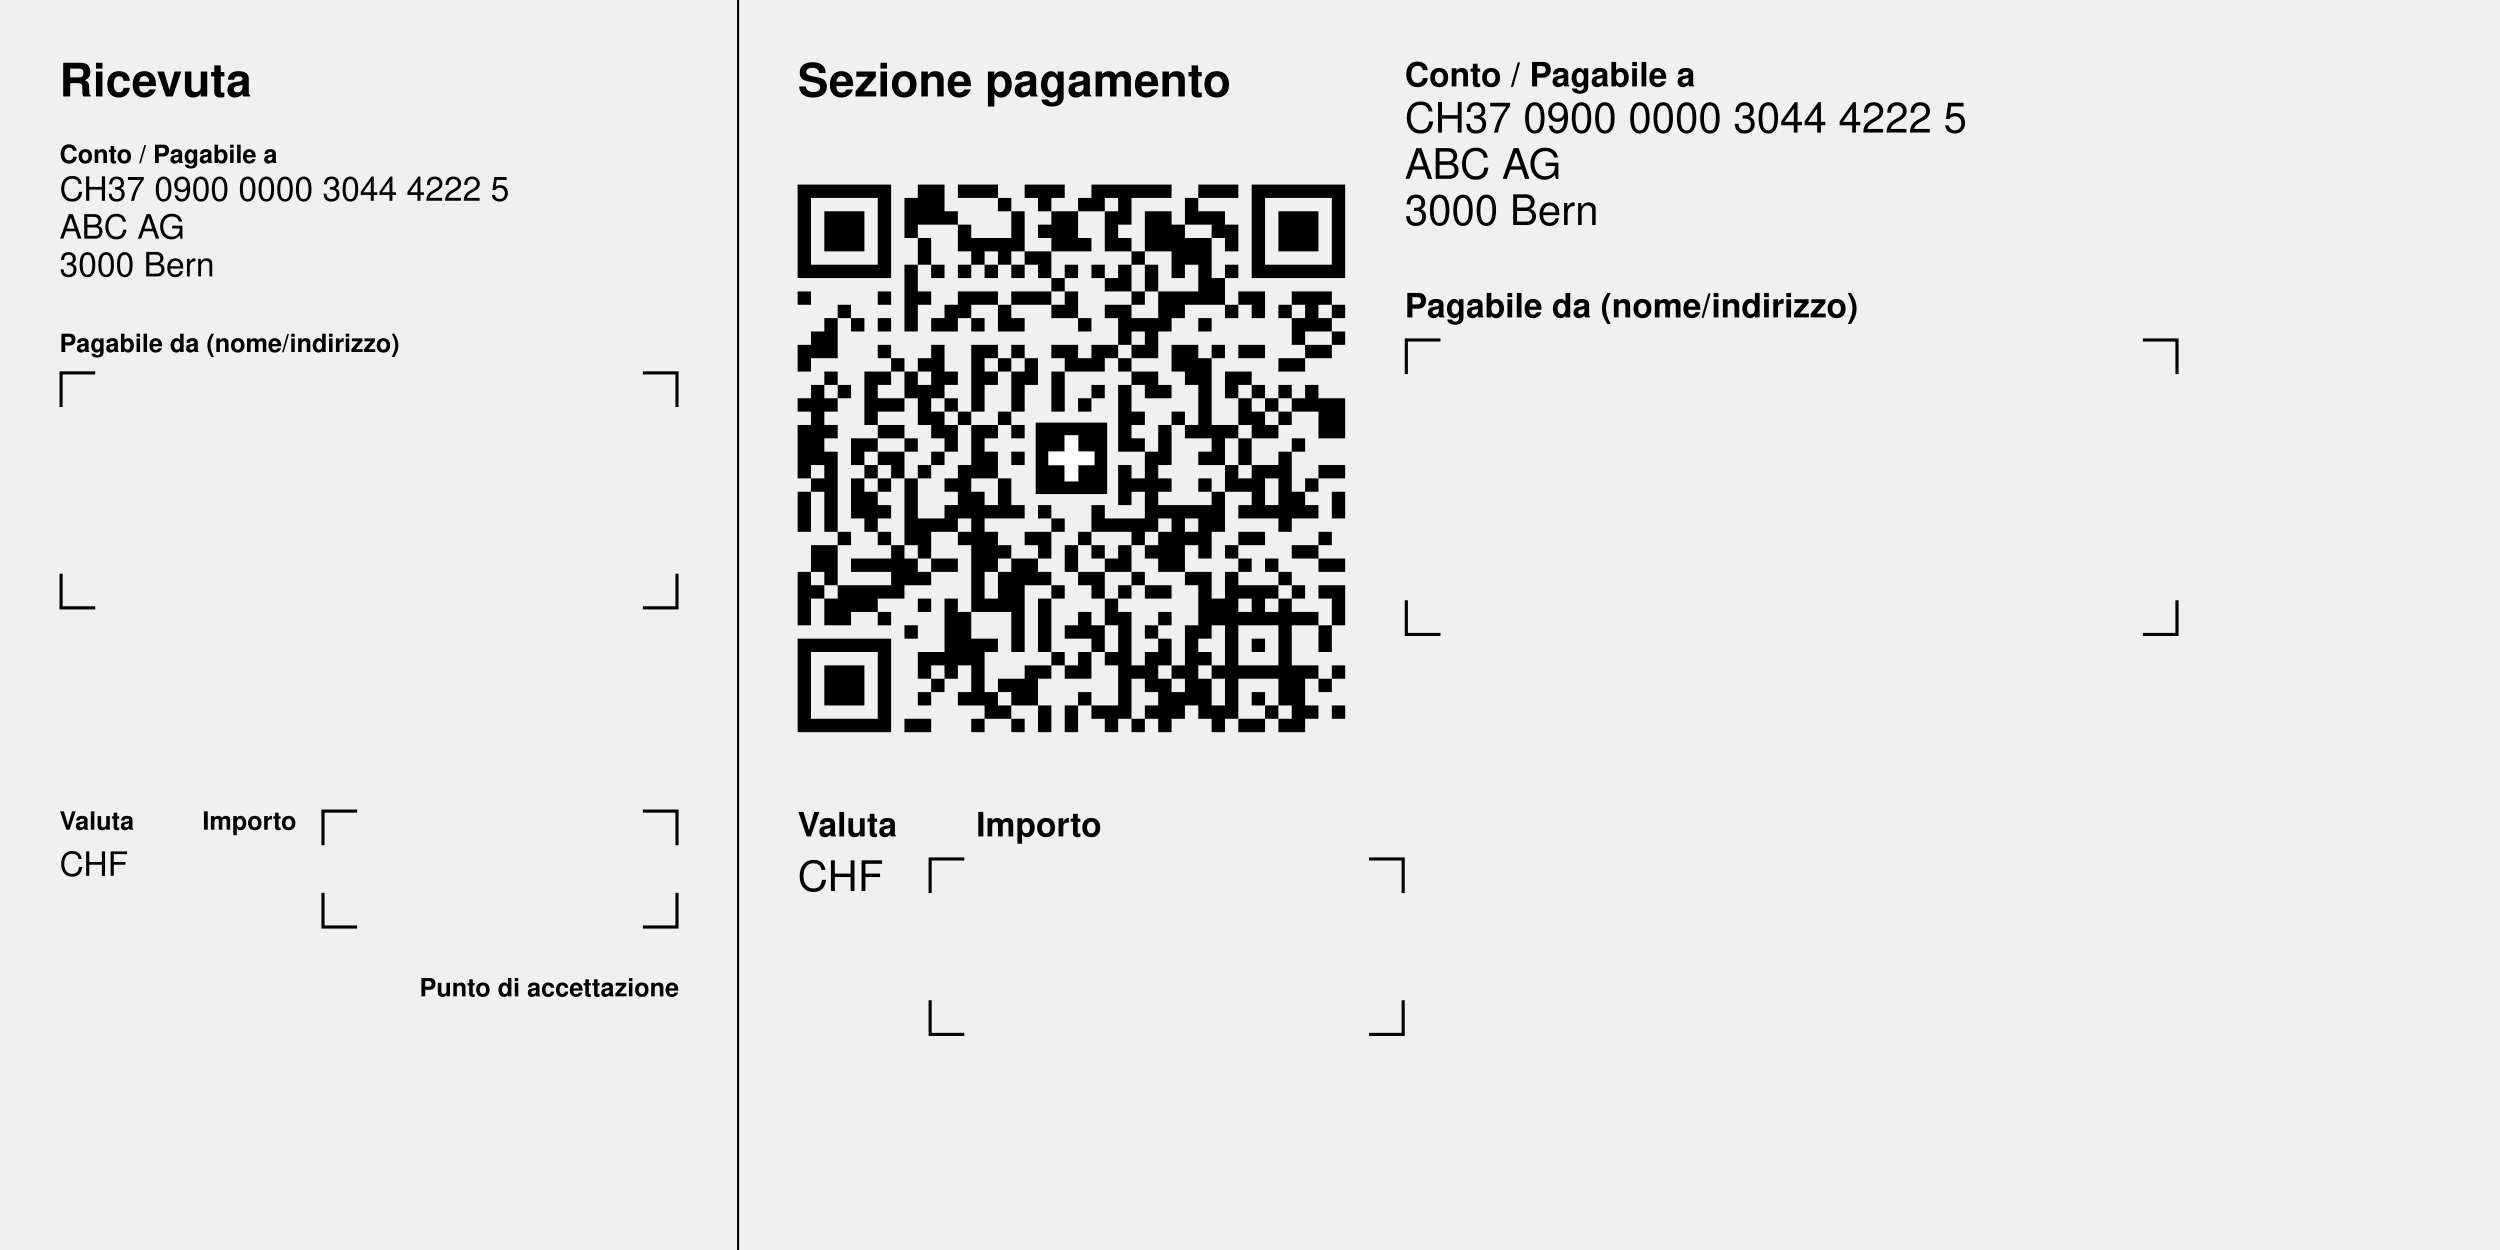
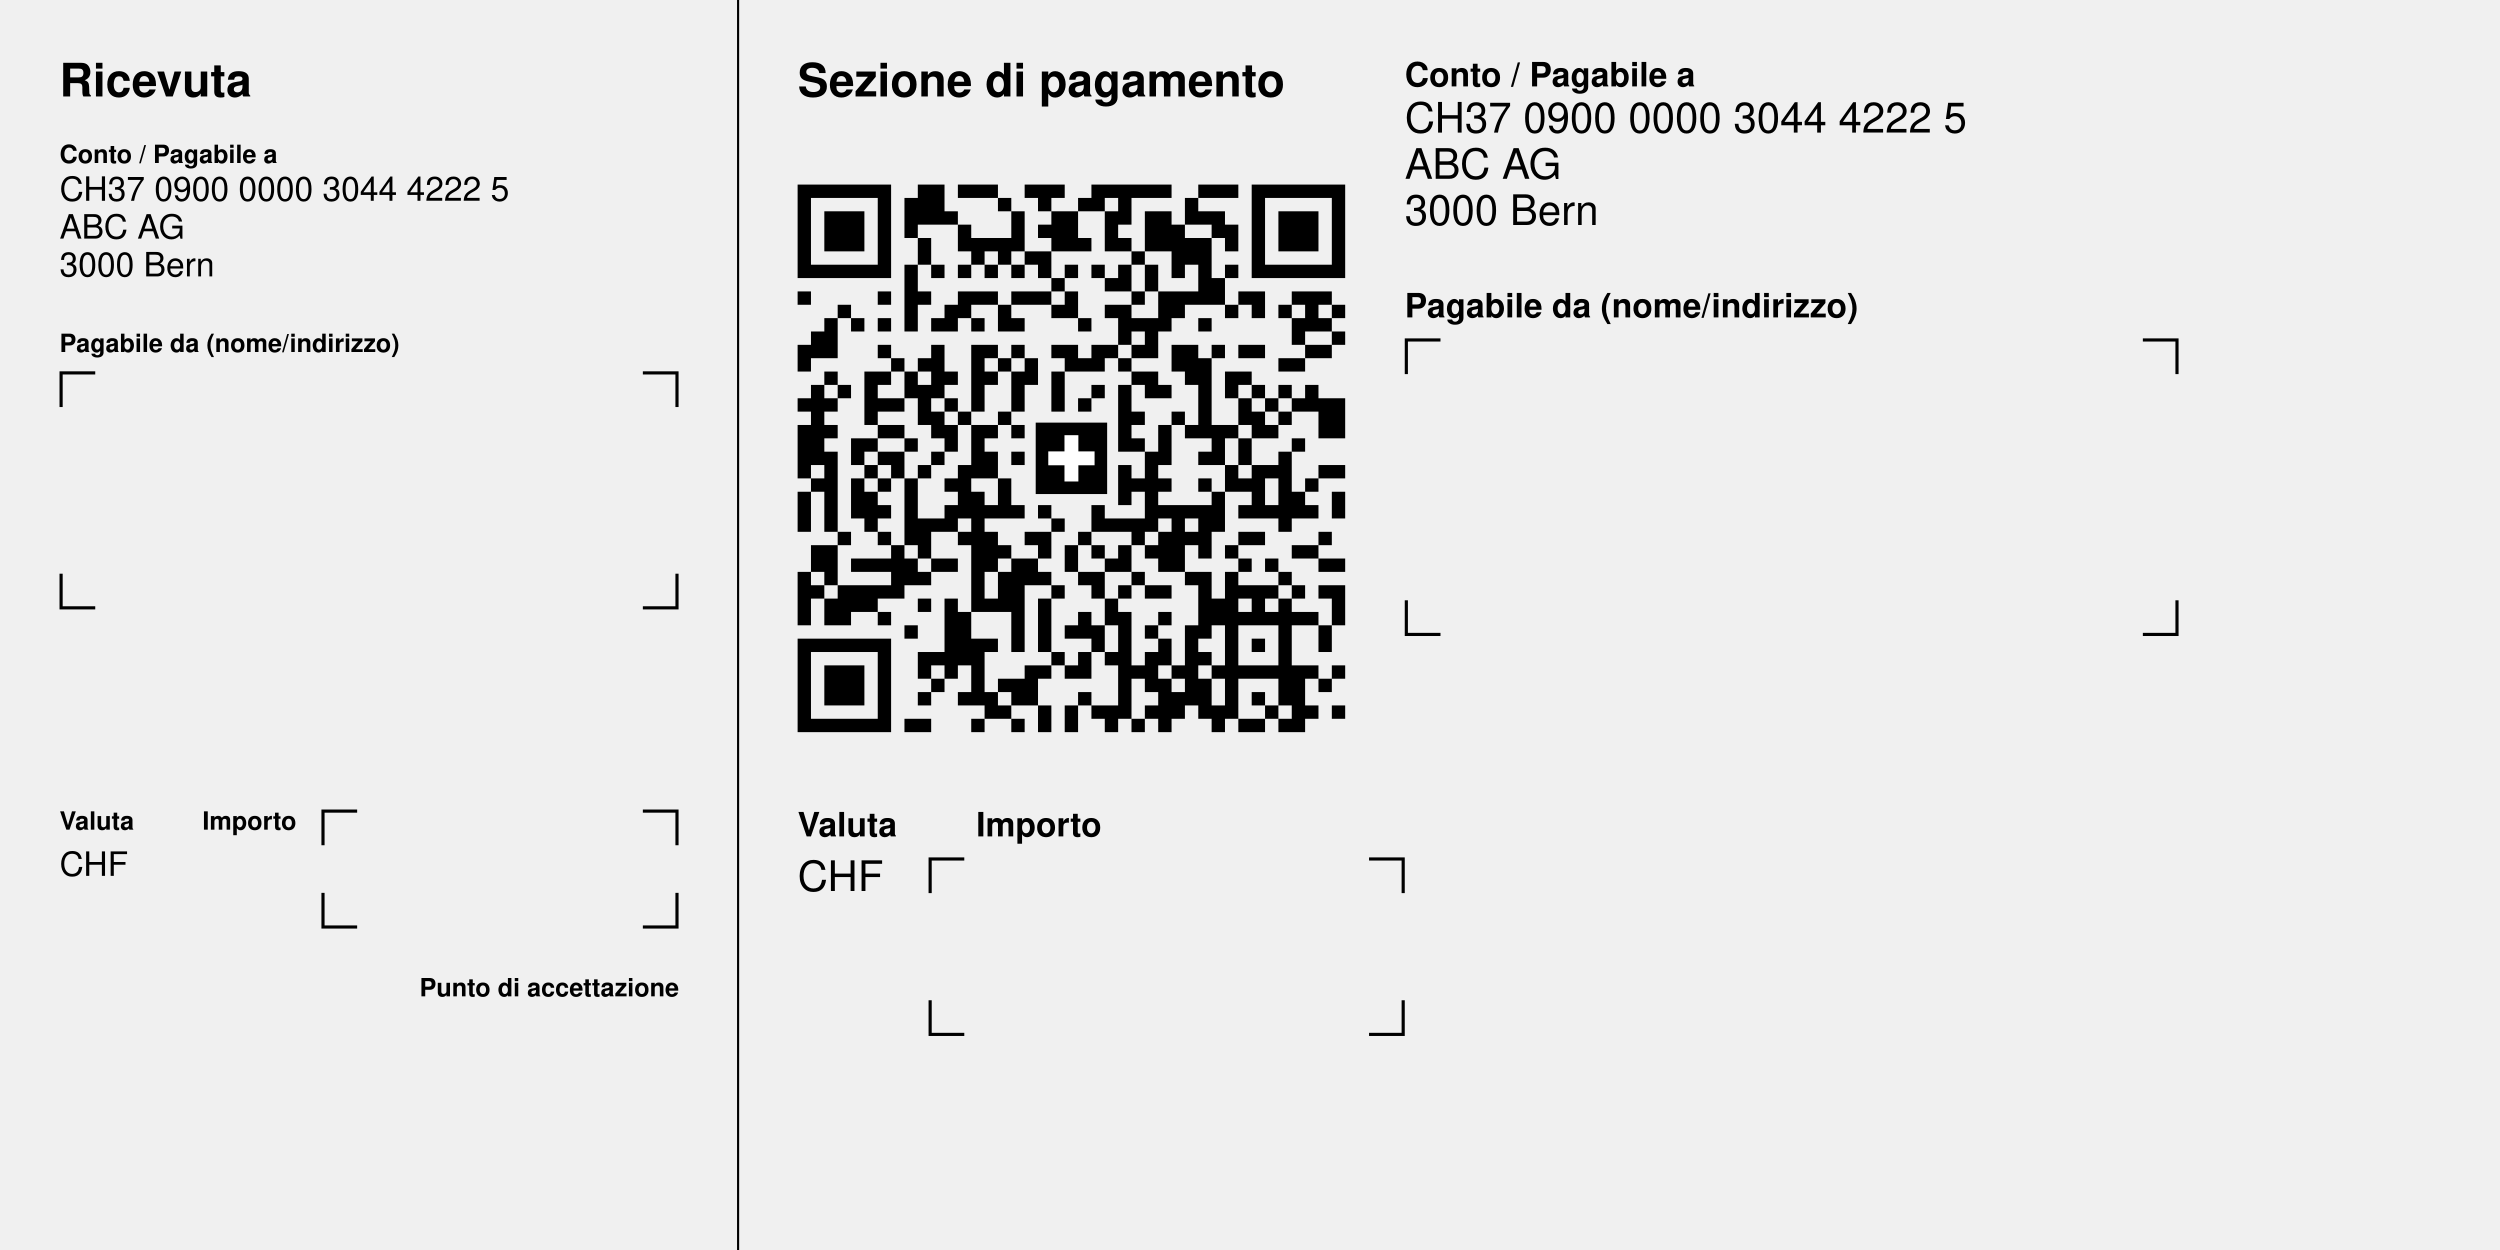
<svg xmlns="http://www.w3.org/2000/svg" width="210mm" height="105mm" version="1.1" viewBox="0 0 595.276 297.638">
  <g font-family="Helvetica,Arial,&quot;Liberation Sans&quot;" transform="translate(0 297.638)">
    <g transform="translate(189.921 -0)">
-       <text x="0" y="-274.665" font-size="11" font-weight="bold">Sezione pagamento</text>
+       <text x="0" y="-274.665" font-size="11" font-weight="bold">Sezione di pagamento</text>
    </g>
    <g transform="translate(189.921 -123.307) scale(3.18)">
      <path d="M0,-41h7v1h-7zm9,0h2v3h-2zm3,0h3v1h-3zm5,0h3v1h-3zm5,0h6v1h-6zm8,0h3v1h-3z m4,0h7v1h-7zm-34,1h1v6h-1zm6,0h1v6h-1zm2,0h1v3h-1zm7,0h1v1h-1zm3,0h1v1h-1z m3,0h2v1h-2zm3,0h1v2h-1zm5,0h1v2h-1zm5,0h1v6h-1zm6,0h1v6h-1zm-38,1h3v3h-3z m9,0h1v1h-1zm5,0h1v3h-1zm3,0h2v3h-2zm4,0h1v3h-1zm3,0h2v3h-2zm4,0h2v1h-2z m6,0h3v3h-3zm-24,1h1v2h-1zm6,0h1v1h-1zm10,0h1v4h-1zm3,0h2v1h-2zm-22,1h1v2h-1z m4,0h3v1h-3zm8,0h1v1h-1zm3,0h1v1h-1zm5,0h2v2h-2zm3,0h1v1h-1zm-19,1h1v1h-1z m2,0h1v1h-1zm2,0h2v1h-2zm8,0h1v1h-1zm-24,1h5v1h-5zm7,0h1v5h-1zm2,0h1v1h-1z m2,0h1v1h-1zm2,0h1v1h-1zm2,0h1v1h-1zm2,0h1v1h-1zm2,0h1v1h-1zm2,0h1v1h-1z m2,0h1v2h-1zm2,0h1v2h-1zm4,0h1v3h-1zm2,0h1v1h-1zm3,0h5v1h-5zm-16,1h1v1h-1z m4,0h1v1h-1zm8,0h1v2h-1zm-31,1h1v1h-1zm6,0h1v1h-1zm3,0h1v1h-1zm3,0h3v1h-3z m4,0h3v1h-3zm4,0h1v2h-1zm5,0h1v1h-1zm2,0h2v2h-2zm2,0h1v1h-1zm4,0h2v1h-2z m4,0h3v1h-3zm-34,1h1v1h-1zm8,0h2v1h-2zm4,0h1v2h-1zm4,0h1v1h-1zm4,0h2v1h-2z m9,0h1v1h-1zm2,0h1v1h-1zm2,0h1v1h-1zm2,0h1v2h-1zm2,0h1v1h-1zm-38,1h1v3h-1z m2,0h1v1h-1zm2,0h1v1h-1zm4,0h2v1h-2zm3,0h1v1h-1zm3,0h1v1h-1zm5,0h1v1h-1z m3,0h4v1h-4zm6,0h1v1h-1zm7,0h1v2h-1zm2,0h1v1h-1zm-38,1h1v2h-1zm23,0h1v1h-1z m2,0h1v2h-1zm14,0h1v1h-1zm-40,1h1v2h-1zm6,0h1v1h-1zm4,0h1v4h-1zm3,0h1v5h-1z m1,0h1v1h-1zm2,0h1v1h-1zm3,0h2v1h-2zm3,0h2v1h-2zm3,0h1v1h-1zm3,0h2v2h-2z m3,0h1v1h-1zm2,0h2v1h-2zm5,0h2v1h-2zm-31,1h1v1h-1zm2,0h1v1h-1zm6,0h1v1h-1z m2,0h1v2h-1zm3,0h3v1h-3zm4,0h1v1h-1zm6,0h1v6h-1zm6,0h2v1h-2zm-34,1h1v1h-1z m3,-0h1v4h-1zm1,0h1v1h-1zm2,0h1v2h-1zm3,0h1v1h-1zm3,0h1v1h-1zm2,0h1v3h-1z m3,0h1v3h-1zm6,0h2v1h-2zm4,0h1v1h-1zm3,0h2v1h-2zm-31,1h1v6h-1zm2,0h1v1h-1z m6,-0h1v3h-1zm13,0h1v1h-1zm2,0h1v5h-1zm2,0h2v1h-2zm6,0h1v1h-1zm2,0h1v1h-1z m2,0h1v1h-1zm2,0h1v2h-1zm-38,1h1v1h-1zm2,0h1v1h-1zm4,0h2v1h-2zm5,0h1v1h-1z m10,0h1v1h-1zm12,-0h1v2h-1zm2,0h1v1h-1zm2,0h1v1h-1zm2,0h2v3h-2zm-29,1h1v2h-1z m2,-0h1v1h-1zm3,0h1v1h-1zm10,0h1v1h-1zm3,0h1v1h-1zm6,0h1v2h-1zm2,-0h1v1h-1z m-36,1h1v4h-1zm2,0h1v1h-1zm4,0h2v1h-2zm5,0h1v2h-1zm2,-0h1v4h-1zm1,0h1v1h-1z m2,0h1v1h-1zm11,-0h1v3h-1zm2,0h1v1h-1zm2,-0h1v3h-1zm1,0h1v1h-1zm3,0h1v1h-1z m-31,1h2v1h-2zm4,0h1v1h-1zm17,0h1v1h-1zm8,-0h1v2h-1zm4,0h1v1h-1zm-35,1h1v6h-1z m2,-0h1v1h-1zm2,0h2v1h-2zm4,0h1v1h-1zm4,0h1v2h-1zm2,0h1v1h-1zm10,0h1v6h-1z m4,-0h1v1h-1zm6,0h1v6h-1zm-31,1h1v1h-1zm2,0h1v1h-1zm2,0h1v1h-1zm3,0h1v4h-1z m12,0h1v3h-1zm8,0h1v2h-1zm2,0h1v4h-1zm1,0h1v1h-1zm4,0h2v1h-2zm-38,1h1v1h-1z m3,0h1v3h-1zm2,0h1v1h-1zm2,0h1v5h-1zm3,0h1v1h-1zm4,0h1v3h-1zm10,0h1v1h-1z m2,0h1v1h-1zm3,0h1v1h-1zm3,0h1v1h-1zm5,0h1v1h-1zm-38,1h1v3h-1zm5,0h1v3h-1z m8,0h1v9h-1zm18,0h1v3h-1zm6,0h1v2h-1zm3,0h1v2h-1zm-34,1h1v1h-1zm5,0h1v2h-1z m3,0h1v1h-1zm2,0h1v1h-1zm2,0h1v1h-1zm4,0h1v2h-1zm5,0h4v1h-4zm6,0h1v1h-1z m2,0h1v1h-1zm3,0h1v1h-1zm-29,1h1v3h-1zm1,0h1v1h-1zm9,0h1v1h-1zm4,0h3v1h-3z m5,0h1v4h-1zm2,0h1v3h-1zm-27,1h1v1h-1zm3,0h1v1h-1zm6,0h1v1h-1zm2,0h1v3h-1z m3,0h2v1h-2zm4,0h1v1h-1zm4,0h1v1h-1zm2,0h1v3h-1zm2,0h1v1h-1zm4,0h2v1h-2z m6,0h1v1h-1zm-38,1h2v2h-2zm6,0h1v4h-1zm8,0h1v1h-1zm3,0h1v1h-1zm2,0h1v2h-1z m2,0h1v1h-1zm2,0h1v2h-1zm2,0h1v1h-1zm6,0h1v1h-1zm5,0h2v1h-2zm-33,1h3v1h-3z m4,0h1v2h-1zm2,0h2v1h-2zm6,0h1v7h-1zm1,0h1v2h-1zm6,0h1v1h-1zm10,0h1v1h-1z m2,0h1v1h-1zm4,0h2v1h-2zm-39,1h1v4h-1zm2,0h1v1h-1zm7,0h1v1h-1zm6,0h1v3h-1z m3,0h1v1h-1zm3,0h2v1h-2zm4,0h1v1h-1zm4,0h2v1h-2zm3,0h1v11h-1zm4,0h1v1h-1z m-35,1h1v1h-1zm2,0h3v2h-3zm3,0h1v1h-1zm13,0h1v1h-1zm3,0h1v1h-1zm2,0h1v1h-1z m2,0h2v1h-2zm4,0h1v4h-1zm3,-0h3v1h-3zm4,0h1v1h-1zm2,0h2v1h-2zm-37,1h1v2h-1z m7,0h1v1h-1zm2,0h1v6h-1zm3,-0h1v1h-1zm4,0h1v4h-1zm5,-0h1v2h-1zm8,0h1v2h-1z m3,0h1v2h-1zm2,0h1v8h-1zm4,0h1v2h-1zm-37,1h1v1h-1zm3,0h1v1h-1zm6,0h1v4h-1z m9,0h1v2h-1zm3,0h1v8h-1zm3,0h1v1h-1zm6,0h1v1h-1zm2,0h1v1h-1zm2,0h2v1h-2z m-29,1h1v1h-1zm12,0h1v1h-1zm2,0h1v2h-1zm4,0h1v1h-1zm3,0h1v6h-1zm10,0h1v2h-1z m-39,1h7v1h-7zm13,0h1v5h-1zm1,0h1v1h-1zm13,0h1v2h-1zm7,0h1v1h-1zm-34,1h1v6h-1z m6,0h1v6h-1zm3,-0h2v1h-2zm10,0h1v1h-1zm2,0h1v2h-1zm2,-0h1v1h-1zm3,0h1v3h-1z m4,-0h1v1h-1zm-28,1h3v3h-3zm7,-0h1v1h-1zm8,0h1v3h-1zm1,-0h1v1h-1zm2,0h1v1h-1z m5,0h1v1h-1zm3,0h1v1h-1zm3,0h1v1h-1zm2,0h3v1h-3zm4,0h1v5h-1zm1,0h1v1h-1z m2,0h1v1h-1zm-30,1h1v1h-1zm5,0h2v1h-2zm12,0h1v4h-1zm3,0h1v3h-1zm9,0h1v1h-1z m-30,1h1v1h-1zm3,0h1v1h-1zm2,0h1v2h-1zm2,0h1v1h-1zm5,0h1v1h-1zm7,0h1v2h-1z m6,0h1v1h-1zm-19,1h1v1h-1zm3,0h1v2h-1zm2,0h1v2h-1zm2,0h2v1h-2zm4,0h1v1h-1z m5,0h1v2h-1zm4,0h1v1h-1zm3,0h1v1h-1zm2,0h1v1h-1zm-39,1h5v1h-5zm7,0h2v1h-2z m5,0h1v1h-1zm3,0h1v1h-1zm7,0h1v1h-1zm2,0h1v1h-1zm8,0h2v1h-2zm3,0h1v1h-1z" fill="#000000" />
    </g>
    <g transform="translate(189.921 -123.307)">
      <path d="M56.693,-73.701h17.008v17.008h-17.008z" fill="#000000" />
      <path d="M63.543,-70.709h3.307v11.024h-3.307zm-3.858,3.858h11.024v3.307h-11.024z" fill="#ffffff" />
    </g>
    <g transform="translate(189.921 -0)">
      <text x="0" y="-98.482" font-size="8" font-weight="bold">Valuta</text>
      <text x="0" y="-85.482" font-size="10">CHF</text>
      <text x="42.52" y="-98.482" font-size="8" font-weight="bold">Importo</text>
      <path d="M31.556,-59.466l0,8.129l8.129,0m96.378,0l8.129,0l0,-8.129m0,-25.512l0,-8.129l-8.129,0m-96.378,0l-8.129,0l0,8.129" stroke="#000000" stroke-width="0.75" fill="none" />
    </g>
    <g transform="translate(334.488 -0)">
      <text x="0" y="-277.065" font-size="8" font-weight="bold">Conto / Pagabile a</text>
      <text x="0" y="-266.065" font-size="10">CH37 0900 0000 3044 4222 5</text>
      <text x="0" y="-255.065" font-size="10">ABC AG</text>
      <text x="0" y="-244.065" font-size="10">3000 Bern</text>
      <text x="0" y="-222.065" font-size="8" font-weight="bold">Pagabile da (nome/indirizzo)</text>
      <path d="M0.375,-154.702l0,8.129l8.129,0m167.244,0l8.129,0l0,-8.129m0,-53.858l0,-8.129l-8.129,0m-167.244,0l-8.129,0l0,8.129" stroke="#000000" stroke-width="0.75" fill="none" />
    </g>
    <g transform="translate(14.173 -0)">
      <text x="0" y="-274.665" font-size="11" font-weight="bold">Ricevuta</text>
      <text x="0" y="-258.822" font-size="6" font-weight="bold">Conto / Pagabile a</text>
      <text x="0" y="-249.822" font-size="8">CH37 0900 0000 3044 4222 5</text>
      <text x="0" y="-240.822" font-size="8">ABC AG</text>
      <text x="0" y="-231.822" font-size="8">3000 Bern</text>
      <text x="0" y="-213.822" font-size="6" font-weight="bold">Pagabile da (nome/indirizzo)</text>
      <path d="M0.375,-161.033l0,8.129l8.129,0m130.394,0l8.129,0l0,-8.129m0,-39.685l0,-8.129l-8.129,0m-130.394,0l-8.129,0l0,8.129" stroke="#000000" stroke-width="0.75" fill="none" />
      <text x="0" y="-100.082" font-size="6" font-weight="bold">Valuta</text>
      <text x="0" y="-89.082" font-size="8">CHF</text>
      <text x="34.016" y="-100.082" font-size="6" font-weight="bold">Importo</text>
      <path d="M62.737,-85.039l0,8.129l8.129,0m68.031,0l8.129,0l0,-8.129m0,-11.339l0,-8.129l-8.129,0m-68.031,0l-8.129,0l0,8.129" stroke="#000000" stroke-width="0.75" fill="none" />
      <text x="85.722" y="-60.397" font-size="6" font-weight="bold">Punto di accettazione</text>
    </g>
    <path d="M175.748,-0l0,-297.638" stroke="#000000" stroke-width="0.5" fill="none" />
  </g>
</svg>
